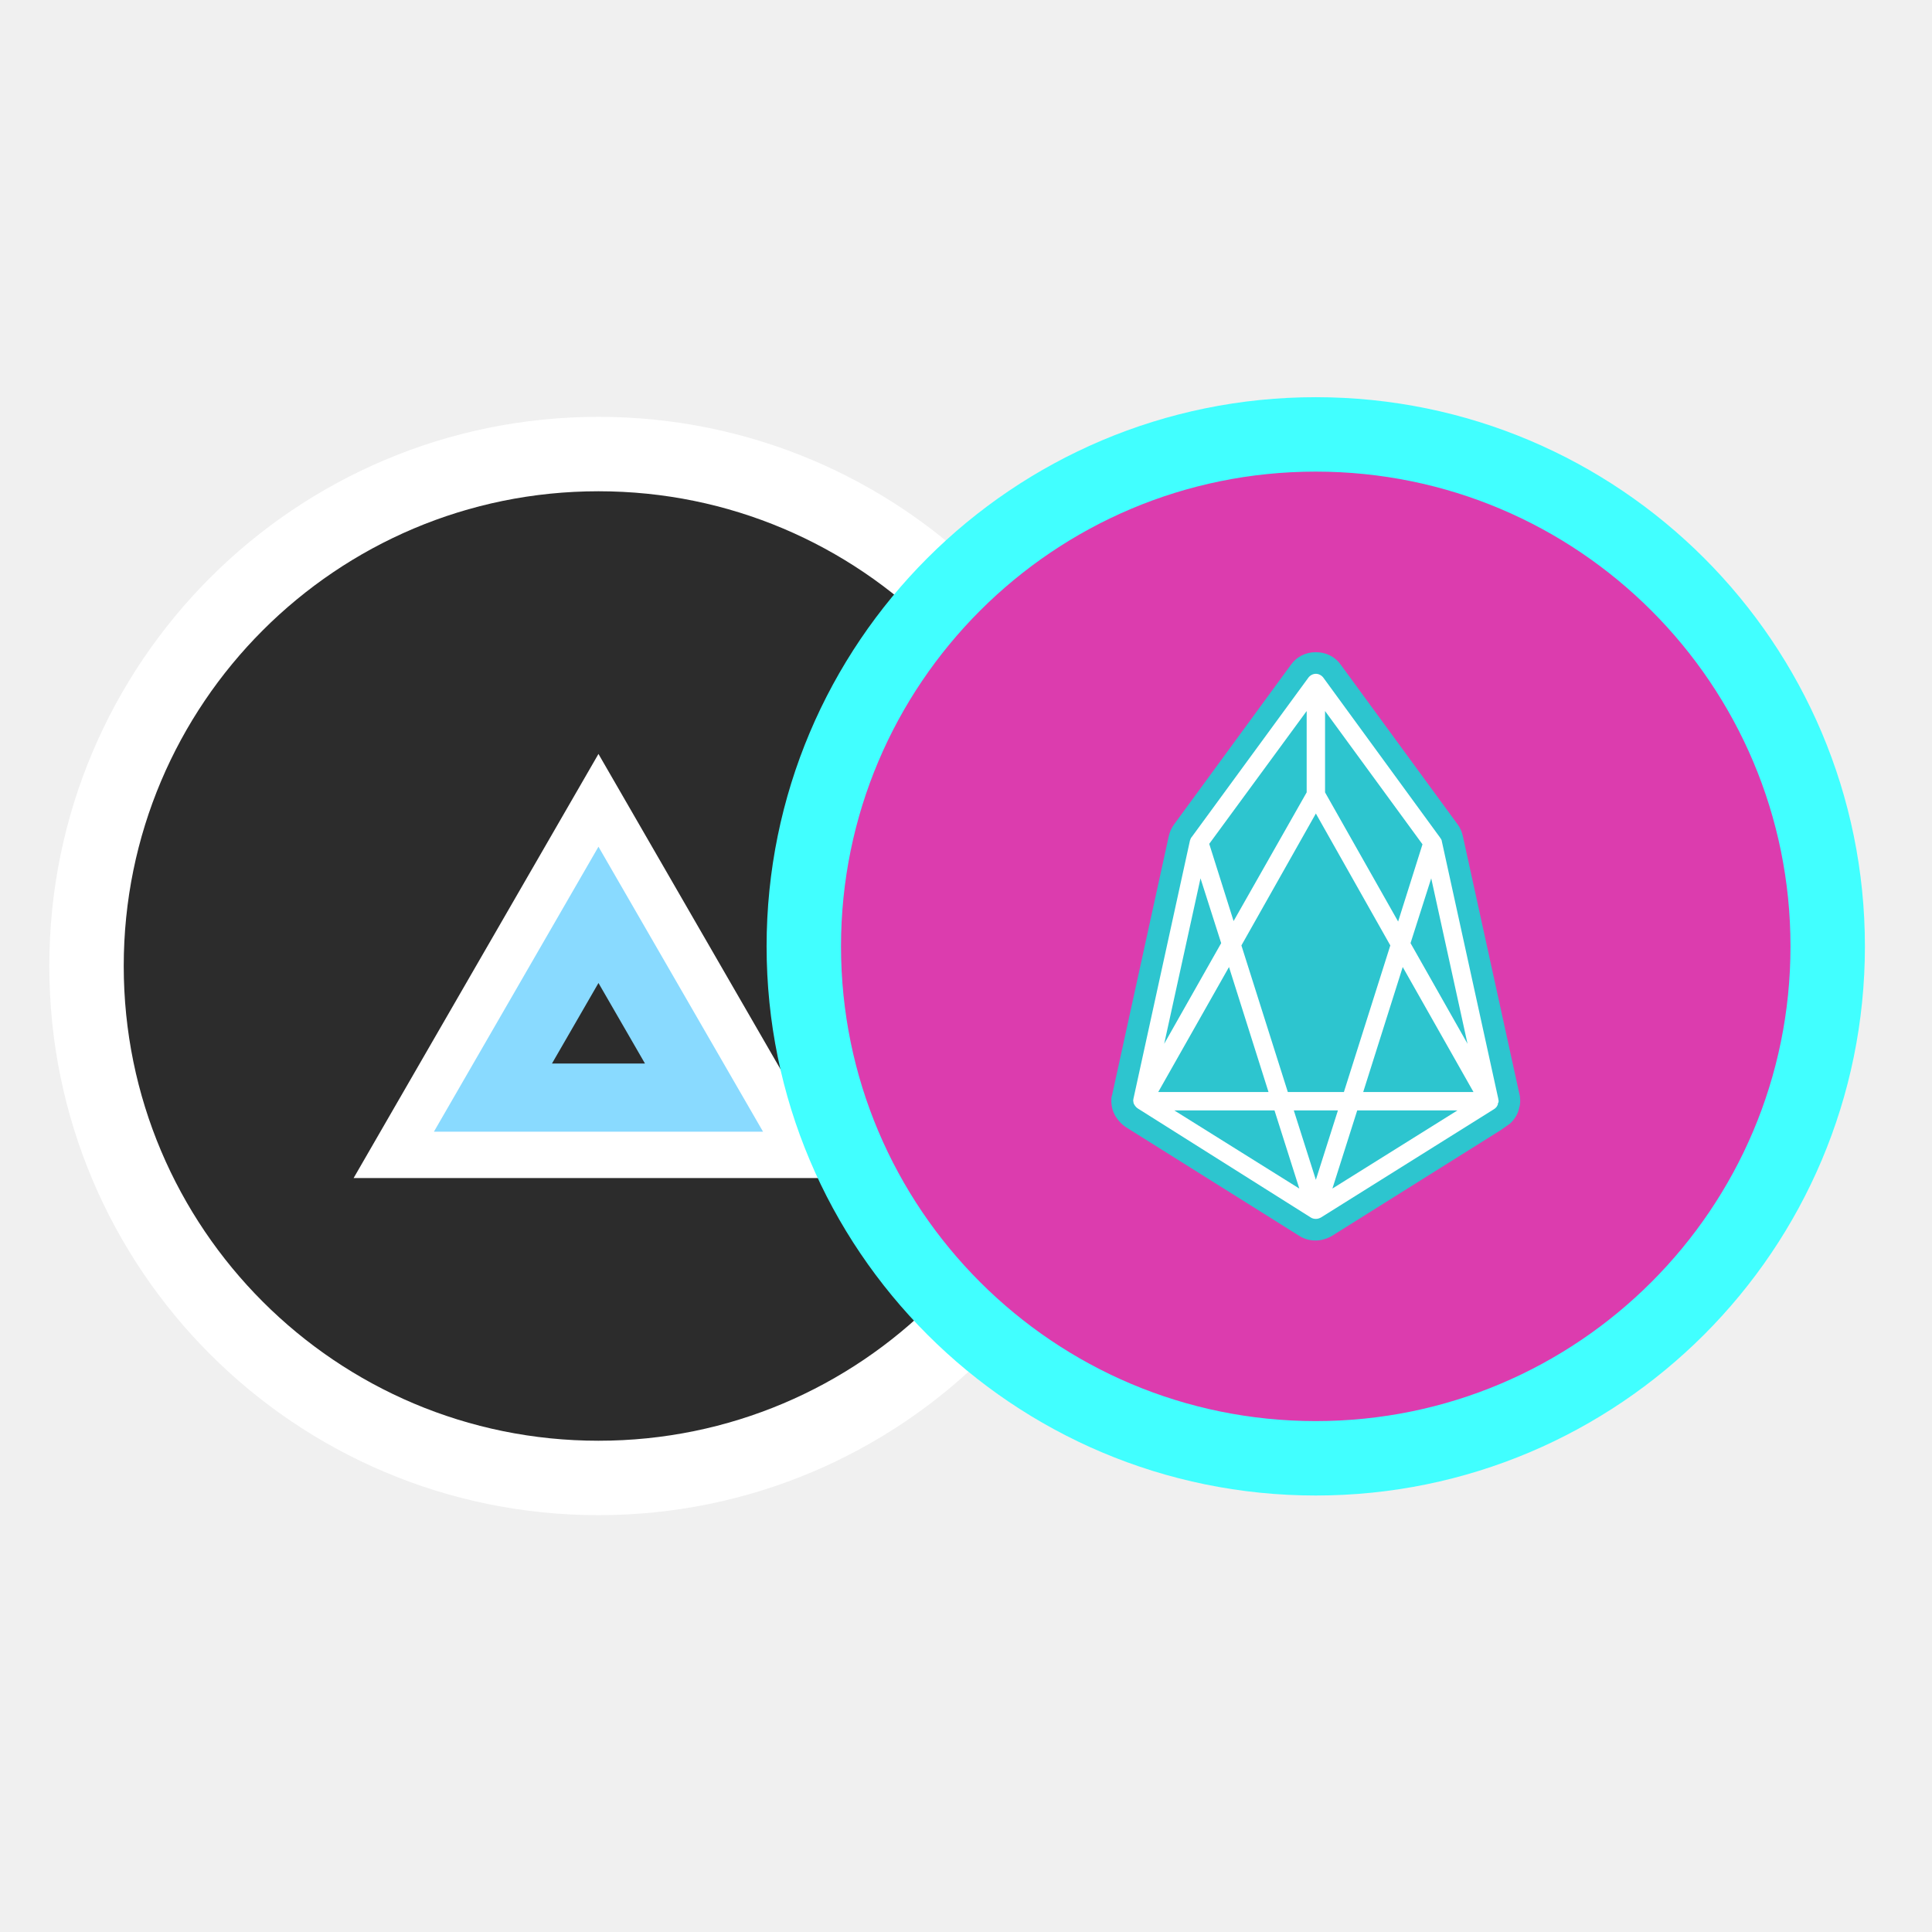
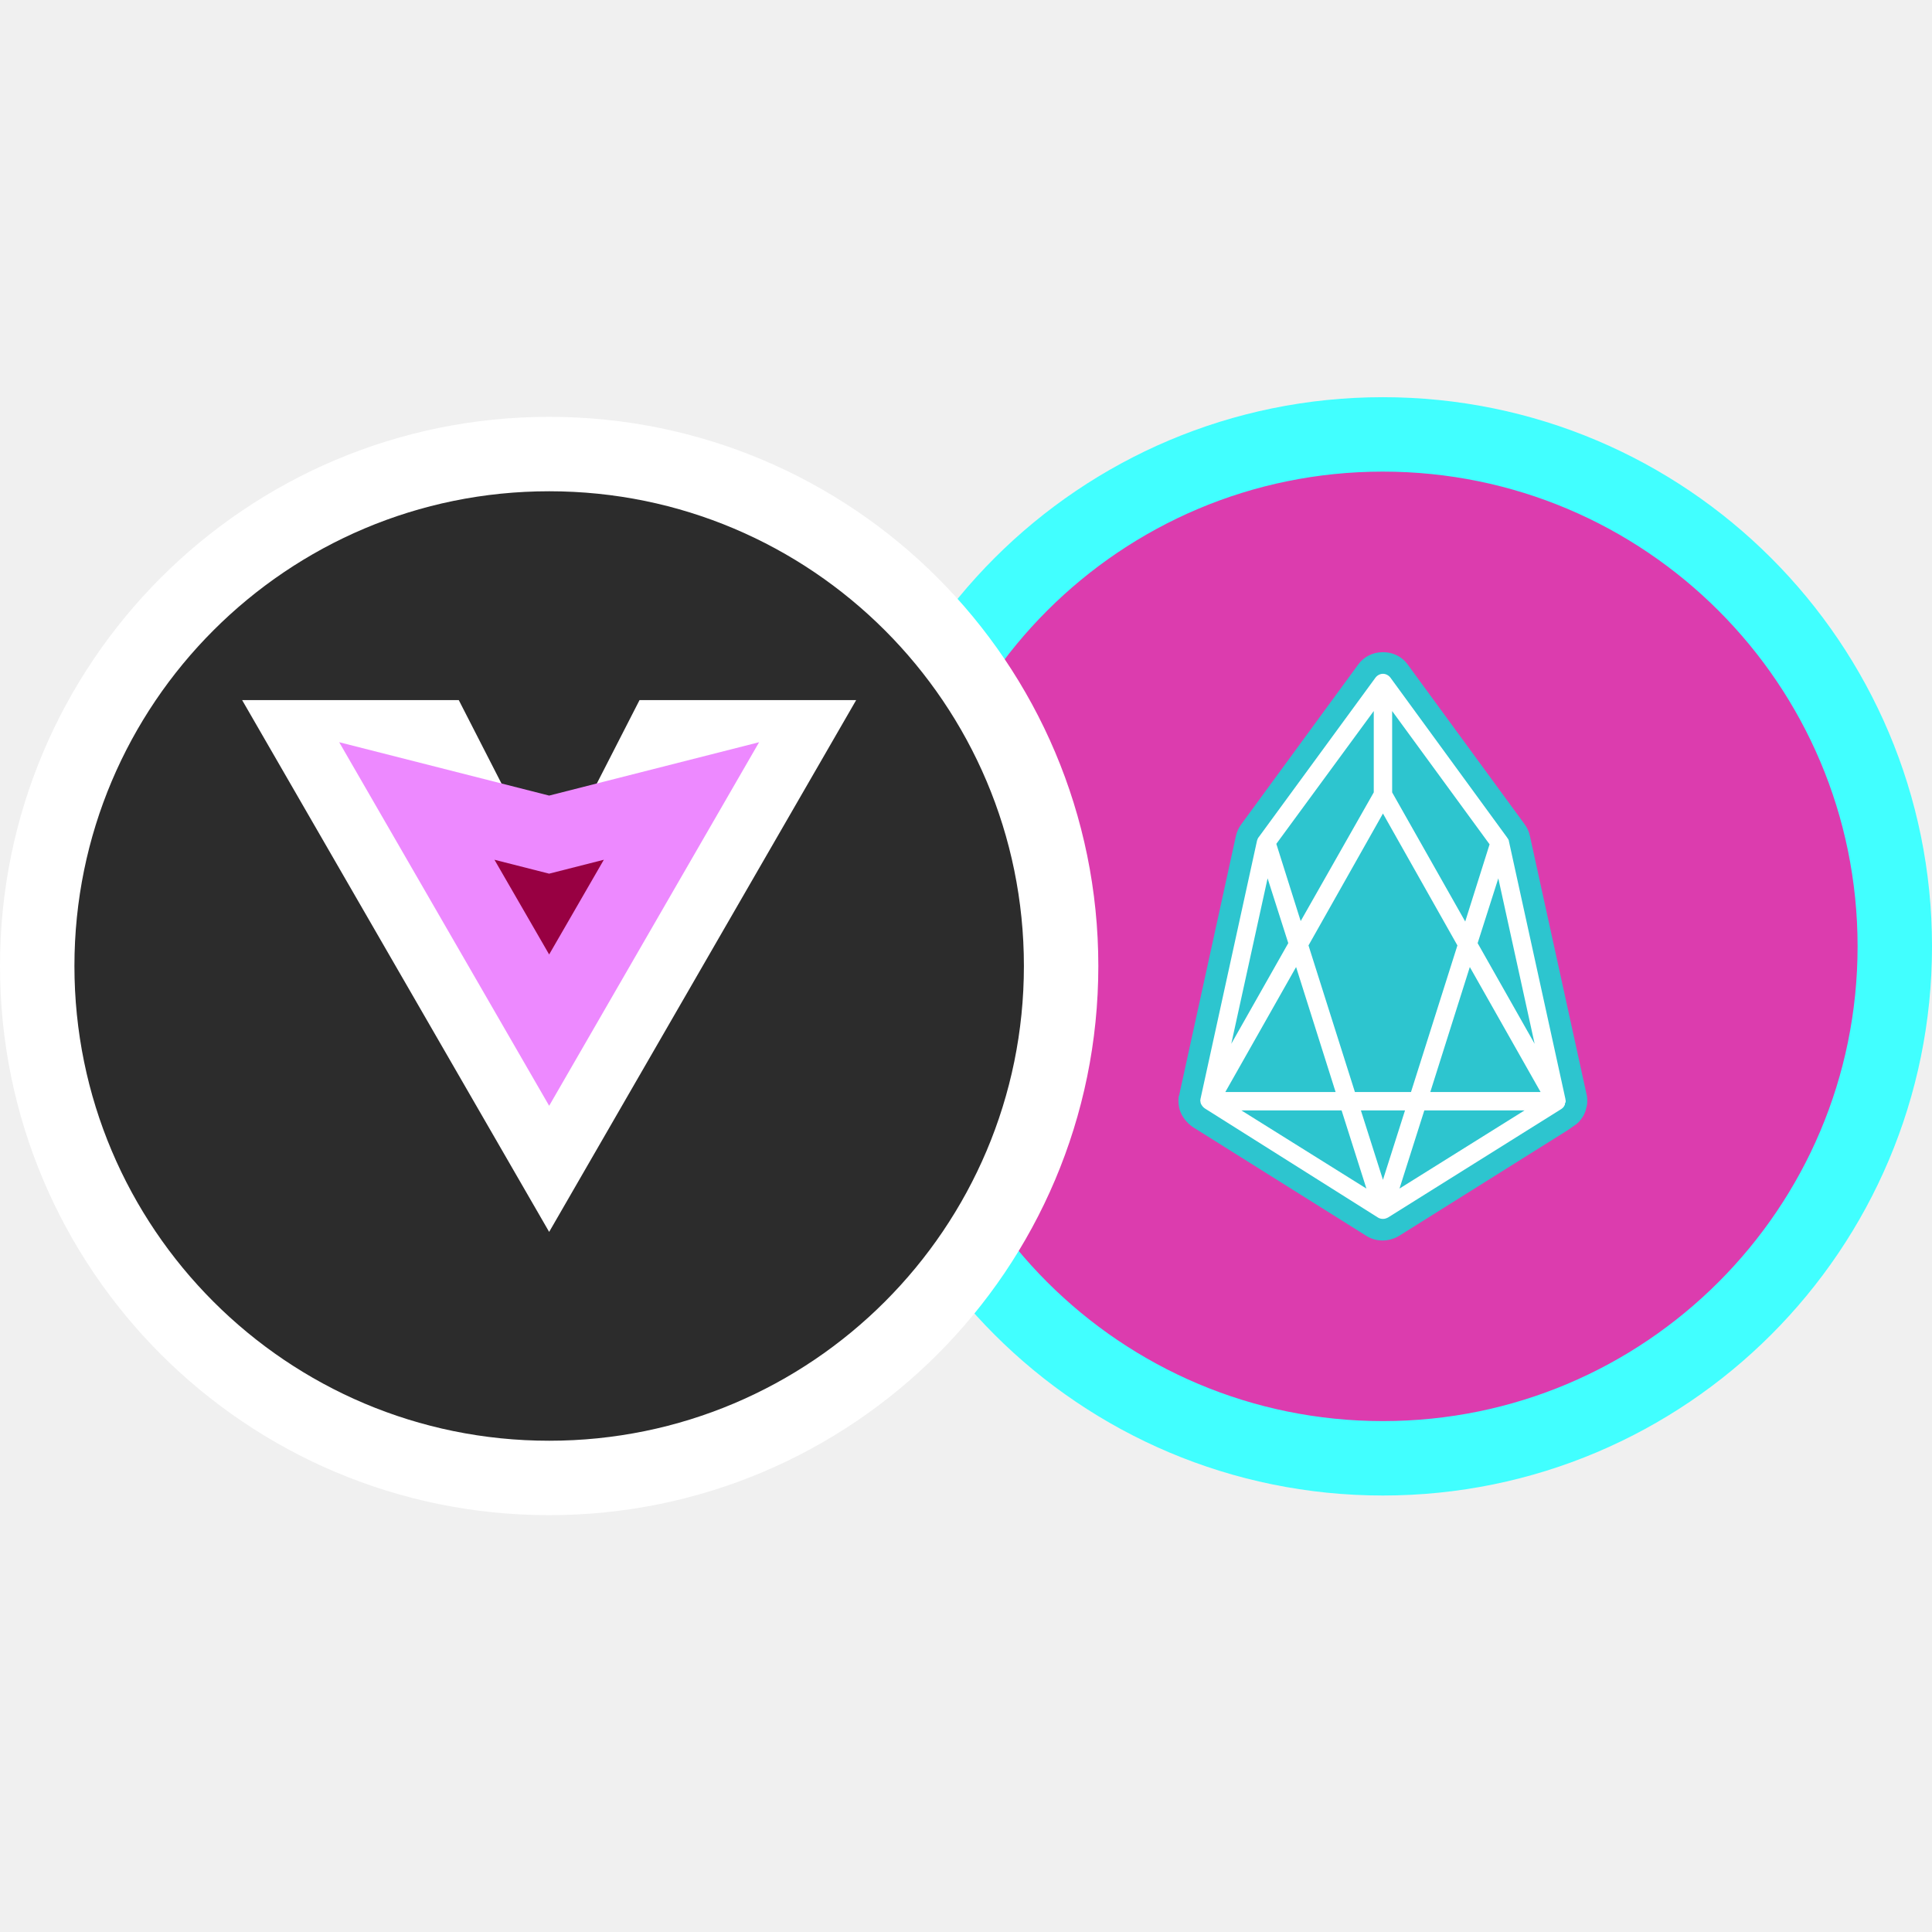
<svg xmlns="http://www.w3.org/2000/svg" width="750" height="750" viewBox="0 0 198.437 198.438" version="1.1" id="svg8">
  <defs id="defs2">
    <linearGradient id="a" x1="256" x2="256" y2="512" gradientUnits="userSpaceOnUse" y1="0">
      <stop offset="0" stop-color="#ffb508" id="stop961" />
      <stop offset="1" stop-color="#fc2a02" id="stop963" />
    </linearGradient>
  </defs>
-   <g id="layer1" transform="translate(-4.676927,33.07291)">
-     <circle style="fill:#2c2c2c;fill-opacity:1;fill-rule:evenodd;stroke:#ffffff;stroke-width:7.644;stroke-linecap:round;stroke-miterlimit:4;stroke-dasharray:none;stroke-opacity:1" id="path833" cx="66.146" cy="66.146" r="52.583" />
-     <path style="fill:none;fill-rule:evenodd;stroke:#ffffff;stroke-width:7;stroke-linecap:round;stroke-miterlimit:4;stroke-dasharray:none;stroke-opacity:1" id="path835" d="m 85.233,84.426 -19.087,-2e-6 -19.087,2e-6 9.543,-16.53 9.543,-16.53 9.543,16.53 z" />
-     <path id="path837" style="fill:none;fill-opacity:1;fill-rule:evenodd;stroke:#89daff;stroke-width:7;stroke-linecap:round;stroke-miterlimit:4;stroke-dasharray:none;stroke-opacity:1" d="m 60.732,70.27 c -1.806,3.131 -3.616,6.262 -5.424,9.393 7.226,0 14.452,0 21.678,0 -3.613,-6.257 -7.227,-12.513 -10.84,-18.77 -1.805,3.126 -3.609,6.251 -5.414,9.377 z" />
-   </g>
  <style type="text/css" id="style1035">.st0{fill:none;stroke:#FFFFFF;stroke-width:4;stroke-linecap:round;stroke-linejoin:round;stroke-miterlimit:10;} .st1{fill:#2D2C2C;} .st2{fill:#FFFFFF;}</style>
-   <circle style="fill:#dc3cae;fill-opacity:1;fill-rule:evenodd;stroke:#41ffff;stroke-width:7.644;stroke-linecap:round;stroke-miterlimit:4;stroke-dasharray:none;stroke-opacity:1" id="path833-2-3" cx="135.142" cy="97.201" r="52.583" />
-   <g id="g1051-2" transform="matrix(0.4720619,0,0,0.4720619,104.9412,66.98866)">
-     <path class="st1" d="m 108.4,96.7 c 0,-0.2 -0.1,-0.4 -0.1,-0.5 L 96,40.1 c -0.2,-1 -0.6,-1.9 -1.2,-2.7 L 69.4,2.7 C 68.2,1 66.2,0 64.1,0 H 63.9 C 61.8,0 59.8,1 58.6,2.7 L 33.2,37.4 c -0.6,0.8 -1,1.7 -1.2,2.6 L 19.7,96.2 c 0,0.1 0,0.2 -0.1,0.3 -0.2,0.9 -0.1,1.9 0.1,2.8 0.1,0.4 0.3,0.9 0.5,1.3 0.6,1.1 1.4,2 2.4,2.7 L 60.4,127 c 1.1,0.7 2.3,1 3.5,1 H 64 c 1.2,0 2.5,-0.4 3.5,-1 l 36.7,-23 2,-1.4 c 0.6,-0.5 1.1,-1.2 1.5,-1.9 0.2,-0.4 0.4,-0.9 0.5,-1.4 0.3,-0.9 0.3,-1.7 0.2,-2.6 z" fill="#2d2c2c" id="path1037-0" style="fill:#2dc5cf;fill-opacity:1;stroke:none;stroke-opacity:1" />
-     <path class="st2" d="M 103.7,97.3 V 97.2 L 91.4,41.1 c 0,-0.2 -0.1,-0.3 -0.2,-0.5 0,0 0,-0.1 -0.1,-0.1 0,-0.1 -0.1,-0.2 -0.1,-0.2 L 65.6,5.5 C 65.2,5 64.6,4.7 64,4.7 63.4,4.7 62.8,5 62.4,5.5 L 37,40.2 c -0.2,0.2 -0.3,0.5 -0.4,0.8 L 24.3,97.2 c 0,0.2 -0.1,0.4 0,0.6 0,0.3 0.1,0.5 0.3,0.8 0.2,0.3 0.4,0.5 0.7,0.7 L 62.9,123 c 0.3,0.2 0.7,0.3 1.1,0.3 0.4,0 0.7,-0.1 1.1,-0.3 l 37.7,-23.6 c 0.3,-0.2 0.6,-0.5 0.7,-0.8 0.1,-0.1 0.1,-0.2 0.1,-0.4 0.2,-0.3 0.2,-0.6 0.1,-0.9 z M 97,85.2 84.6,63.3 89.1,49.2 Z M 66,12.8 87.2,41.8 81.9,58.6 66,30.5 Z M 64,35.1 80.2,63.8 70.1,95.7 H 57.9 L 47.8,63.8 Z M 62,12.8 V 30.5 L 46.1,58.5 40.8,41.7 Z M 38.9,49.2 43.4,63.3 31,85.2 Z m 6.2,19.3 8.6,27.2 h -24 z M 33.2,99.7 H 55 l 5.4,17 z M 64,114.8 59.2,99.7 h 9.6 z m 3.6,1.9 5.4,-17 h 21.8 z m 6.7,-21 8.6,-27.2 15.4,27.2 z" fill="#ffffff" id="path1039-5" />
+   <g id="g4183">
+     <g id="g3988" transform="translate(6.891187)">
+       <circle style="fill:#dc3cae;fill-opacity:1;fill-rule:evenodd;stroke:#41ffff;stroke-width:7.644;stroke-linecap:round;stroke-miterlimit:4;stroke-dasharray:none;stroke-opacity:1" id="path833-2-3" cx="135.142" cy="97.201" r="52.583" />
+       <g id="g1051-2" transform="matrix(0.4720619,0,0,0.4720619,104.9412,66.98866)">
+         <path class="st1" d="m 108.4,96.7 c 0,-0.2 -0.1,-0.4 -0.1,-0.5 L 96,40.1 c -0.2,-1 -0.6,-1.9 -1.2,-2.7 L 69.4,2.7 C 68.2,1 66.2,0 64.1,0 H 63.9 C 61.8,0 59.8,1 58.6,2.7 L 33.2,37.4 c -0.6,0.8 -1,1.7 -1.2,2.6 L 19.7,96.2 c 0,0.1 0,0.2 -0.1,0.3 -0.2,0.9 -0.1,1.9 0.1,2.8 0.1,0.4 0.3,0.9 0.5,1.3 0.6,1.1 1.4,2 2.4,2.7 L 60.4,127 c 1.1,0.7 2.3,1 3.5,1 H 64 c 1.2,0 2.5,-0.4 3.5,-1 l 36.7,-23 2,-1.4 c 0.6,-0.5 1.1,-1.2 1.5,-1.9 0.2,-0.4 0.4,-0.9 0.5,-1.4 0.3,-0.9 0.3,-1.7 0.2,-2.6 z" fill="#2d2c2c" id="path1037-0" style="fill:#2dc5cf;fill-opacity:1;stroke:none;stroke-opacity:1" />
+         <path class="st2" d="M 103.7,97.3 V 97.2 L 91.4,41.1 c 0,-0.2 -0.1,-0.3 -0.2,-0.5 0,0 0,-0.1 -0.1,-0.1 0,-0.1 -0.1,-0.2 -0.1,-0.2 L 65.6,5.5 C 65.2,5 64.6,4.7 64,4.7 63.4,4.7 62.8,5 62.4,5.5 L 37,40.2 c -0.2,0.2 -0.3,0.5 -0.4,0.8 L 24.3,97.2 c 0,0.2 -0.1,0.4 0,0.6 0,0.3 0.1,0.5 0.3,0.8 0.2,0.3 0.4,0.5 0.7,0.7 L 62.9,123 c 0.3,0.2 0.7,0.3 1.1,0.3 0.4,0 0.7,-0.1 1.1,-0.3 l 37.7,-23.6 c 0.3,-0.2 0.6,-0.5 0.7,-0.8 0.1,-0.1 0.1,-0.2 0.1,-0.4 0.2,-0.3 0.2,-0.6 0.1,-0.9 z M 97,85.2 84.6,63.3 89.1,49.2 Z M 66,12.8 87.2,41.8 81.9,58.6 66,30.5 Z M 64,35.1 80.2,63.8 70.1,95.7 H 57.9 L 47.8,63.8 Z M 62,12.8 V 30.5 L 46.1,58.5 40.8,41.7 Z M 38.9,49.2 43.4,63.3 31,85.2 Z m 6.2,19.3 8.6,27.2 h -24 z M 33.2,99.7 H 55 l 5.4,17 z M 64,114.8 59.2,99.7 h 9.6 z m 3.6,1.9 5.4,-17 h 21.8 z m 6.7,-21 8.6,-27.2 15.4,27.2 z" fill="#ffffff" id="path1039-5" />
+       </g>
+     </g>
+     <g id="g2106" transform="translate(-9.741079,33.07291)">
+       <circle style="fill:#2c2c2c;fill-opacity:1;fill-rule:evenodd;stroke:#ffffff;stroke-width:7.644;stroke-linecap:round;stroke-miterlimit:4;stroke-dasharray:none;stroke-opacity:1" id="path833-9" cx="66.146" cy="66.146" r="52.583" />
+       <g id="g904" transform="matrix(1.266826,0,0,1.266826,-17.64943,-16.39138)">
+         <path style="fill:none;fill-rule:evenodd;stroke:#ffffff;stroke-width:6.929;stroke-linecap:round;stroke-miterlimit:4;stroke-dasharray:none;stroke-opacity:1" id="path835-4" d="m 47.253,47.059 9.446,10e-7 9.446,18.451 9.446,-18.451 9.446,-10e-7 -9.446,16.362 -9.446,16.362 -9.446,-16.362 z" />
+         <path id="path837-1" style="fill:#980042;fill-opacity:1;fill-rule:evenodd;stroke:#ed89ff;stroke-width:6.135;stroke-linecap:round;stroke-miterlimit:4;stroke-dasharray:none;stroke-opacity:1" d="m 71.504,61.071 c 1.788,-3.1 3.579,-6.198 5.369,-9.297 L 66.144,54.501 55.416,51.774 66.145,70.353 Z" />
+       </g>
+     </g>
  </g>
</svg>
